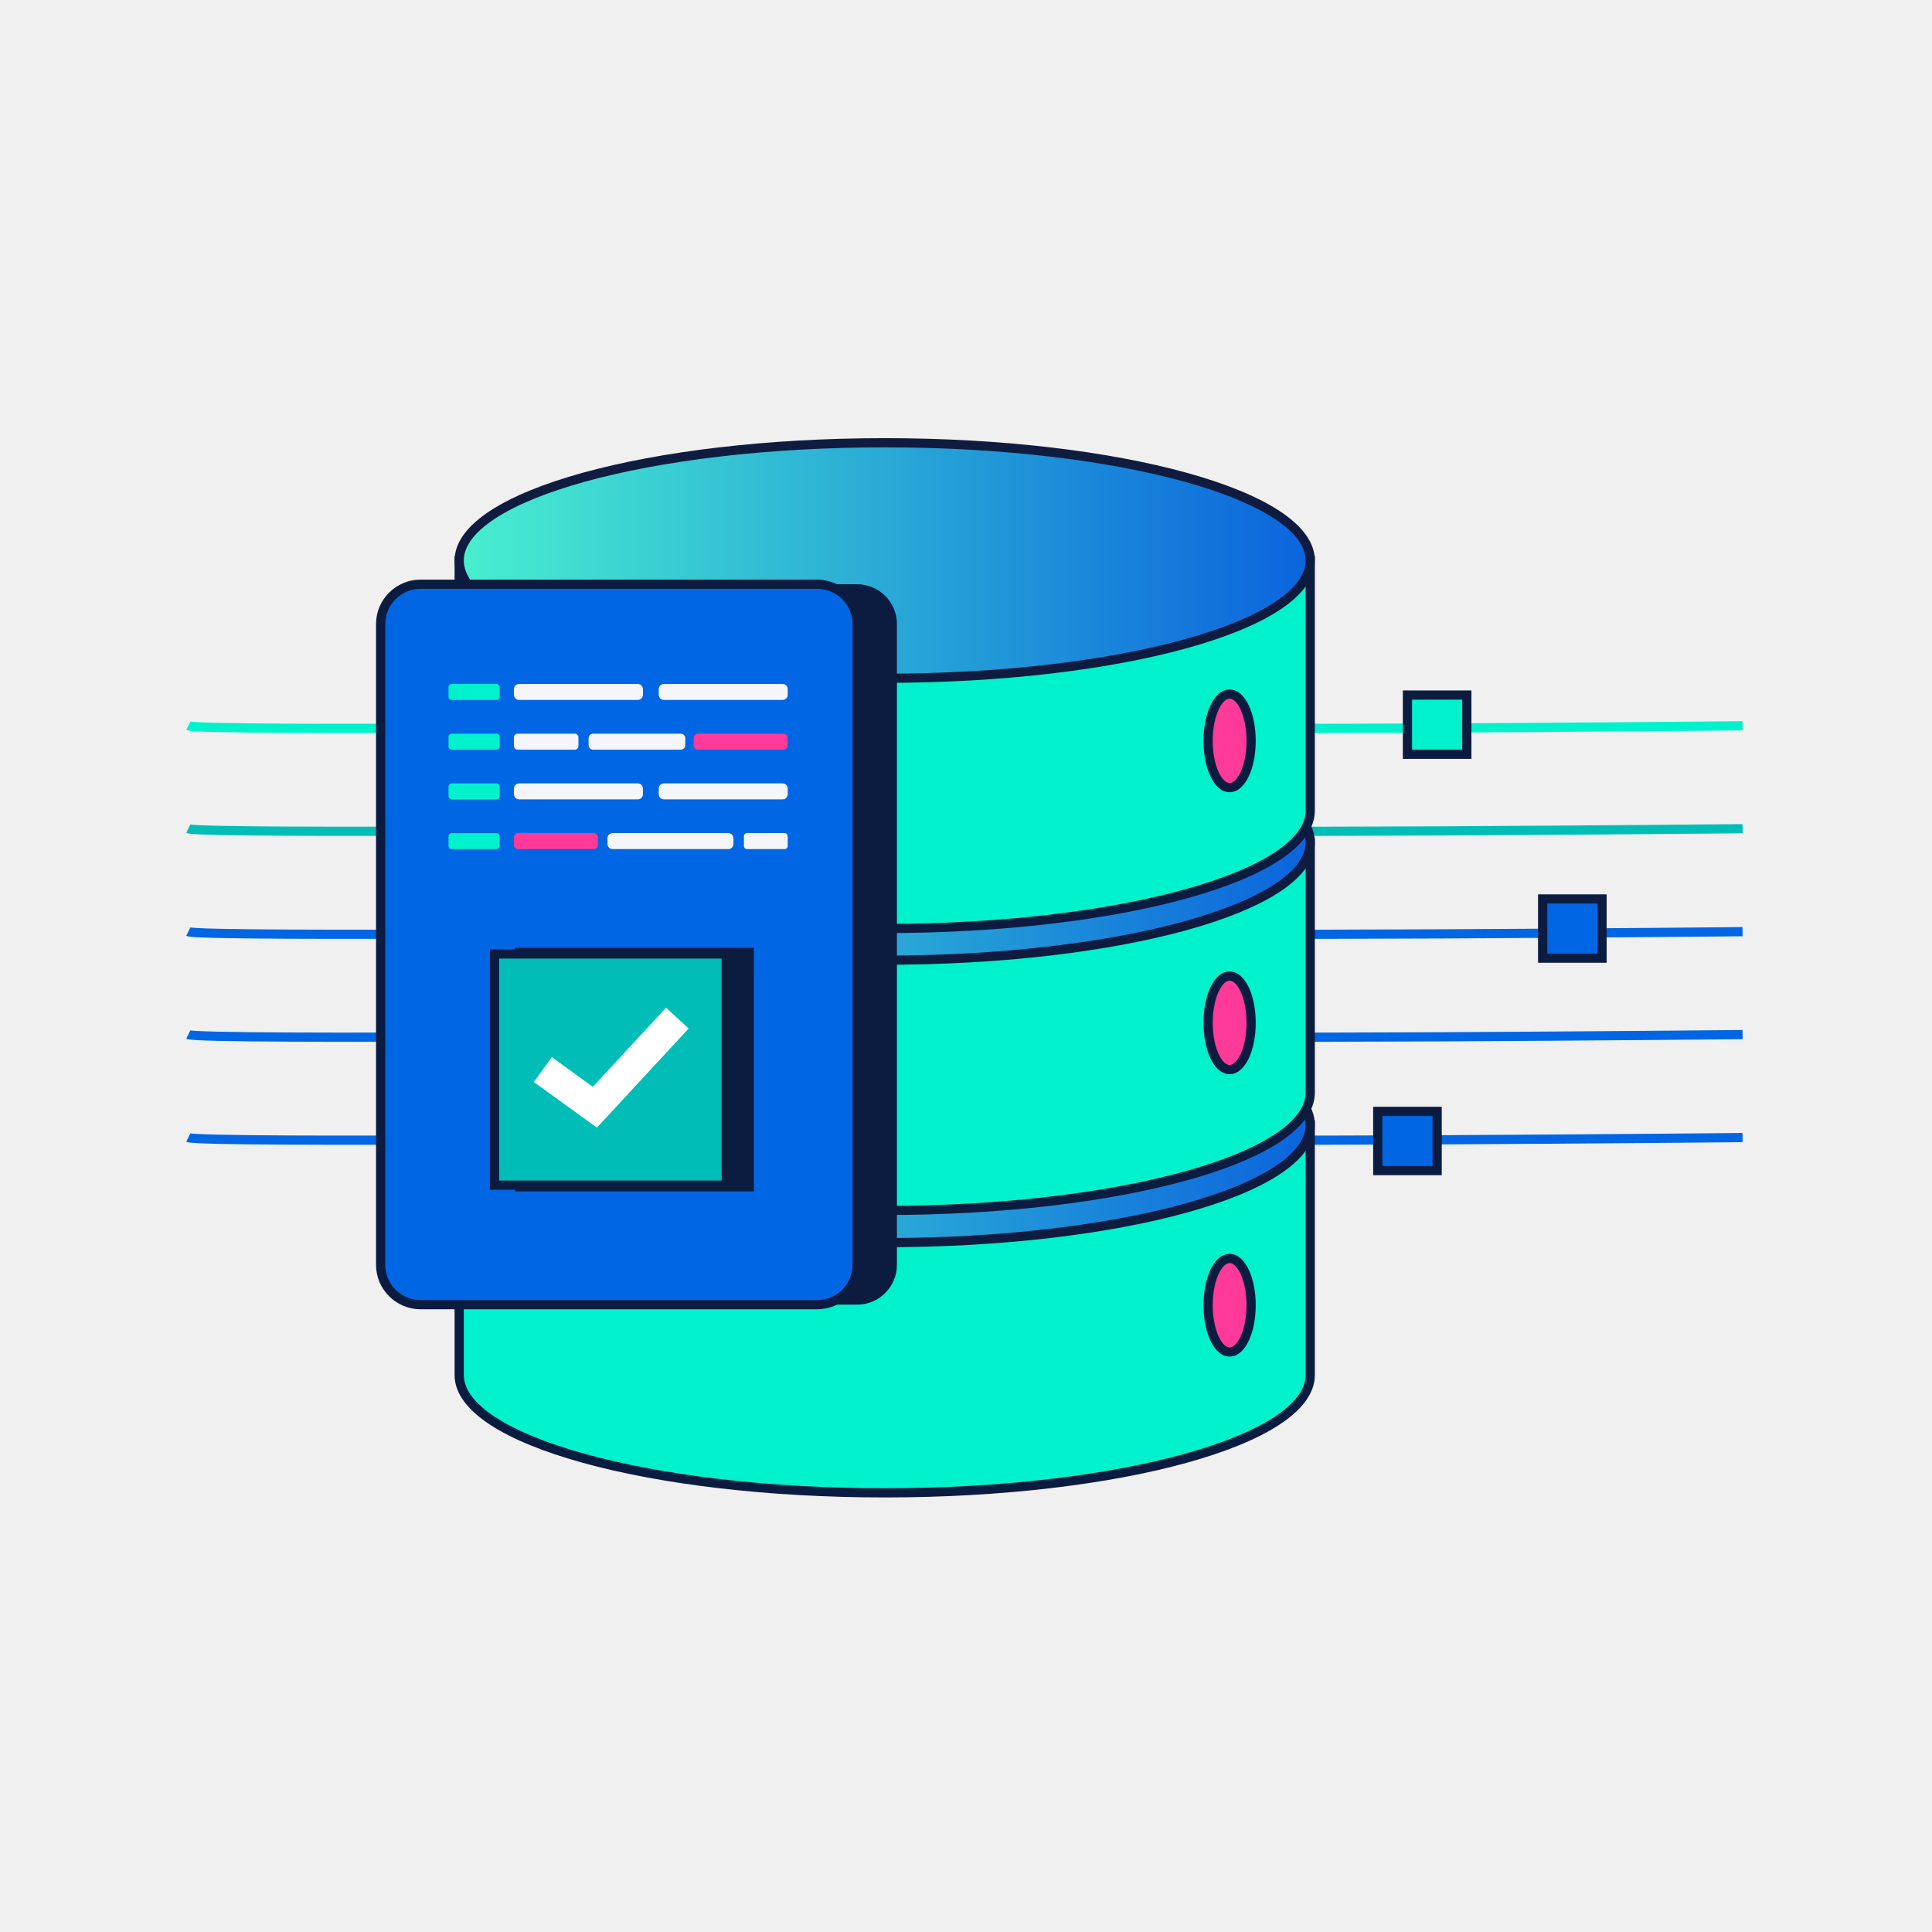
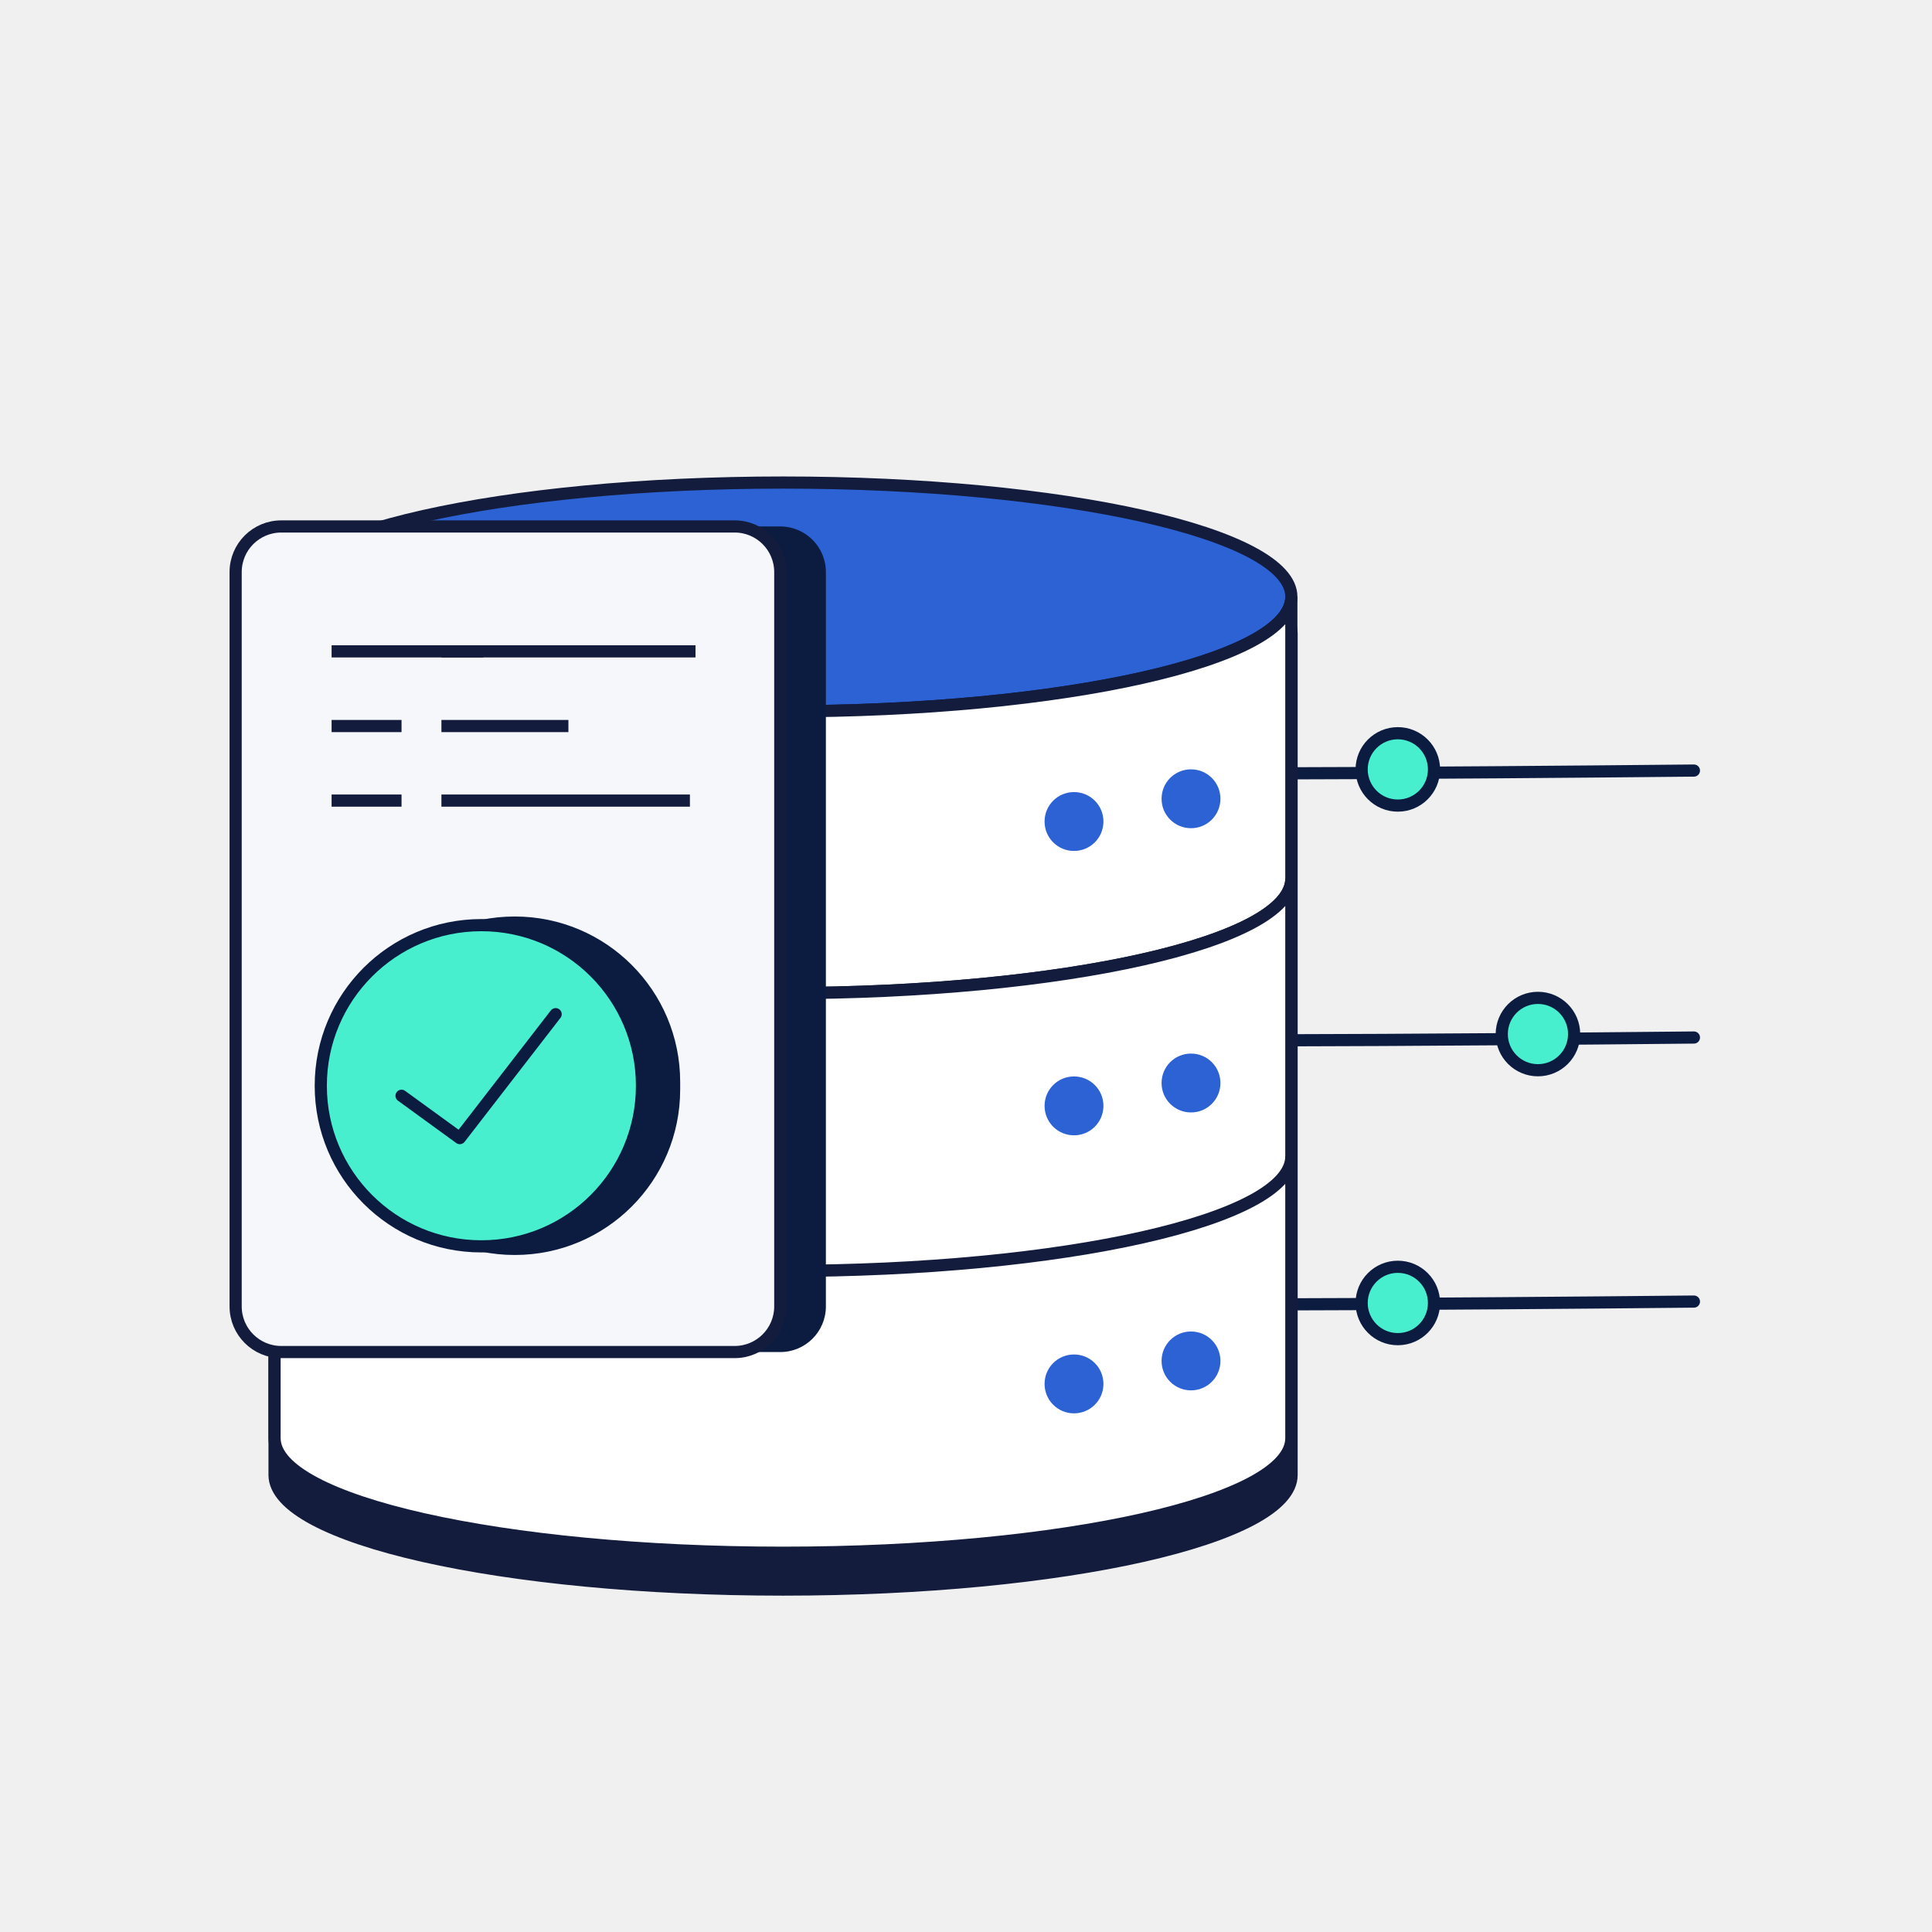
<svg xmlns="http://www.w3.org/2000/svg" width="345" height="345" viewBox="0 0 345 345" fill="none">
-   <path d="M142.719 128.78C142.72 128.78 142.721 128.78 142.729 129.601C142.737 130.38 142.737 130.42 142.736 130.422H142.717C142.704 130.422 142.685 130.423 142.659 130.423C142.608 130.424 142.531 130.424 142.43 130.425C142.227 130.427 141.927 130.43 141.535 130.434C140.751 130.441 139.601 130.451 138.137 130.465C135.208 130.491 131.02 130.528 125.99 130.57C115.929 130.652 102.491 130.751 88.986 130.816C75.481 130.882 61.907 130.915 51.574 130.866C46.407 130.841 42.047 130.795 38.909 130.723C37.341 130.687 36.071 130.645 35.156 130.594C34.7 130.569 34.322 130.541 34.035 130.51C33.893 130.494 33.762 130.477 33.65 130.456C33.564 130.44 33.405 130.409 33.26 130.339L33.985 128.863C33.907 128.826 33.867 128.826 33.948 128.841C34.004 128.851 34.091 128.864 34.214 128.877C34.458 128.904 34.803 128.93 35.248 128.954C36.136 129.004 37.385 129.046 38.947 129.082C42.069 129.153 46.419 129.199 51.582 129.224C61.907 129.273 75.475 129.24 88.978 129.175C102.481 129.109 115.917 129.01 125.977 128.928C131.007 128.887 135.193 128.85 138.122 128.823C139.585 128.809 140.735 128.799 141.519 128.792C141.911 128.788 142.211 128.785 142.414 128.783C142.515 128.782 142.592 128.782 142.643 128.781C142.669 128.781 142.688 128.78 142.701 128.78H142.719Z" fill="#00F2CD" />
-   <path d="M142.719 147.159C142.72 147.159 142.721 147.159 142.729 147.98C142.737 148.758 142.737 148.798 142.736 148.801H142.717C142.704 148.801 142.685 148.801 142.659 148.802C142.608 148.802 142.531 148.803 142.43 148.804C142.227 148.806 141.927 148.809 141.535 148.812C140.751 148.82 139.601 148.83 138.137 148.843C135.208 148.87 131.02 148.907 125.99 148.948C115.929 149.03 102.491 149.129 88.986 149.195C75.481 149.261 61.907 149.293 51.574 149.244C46.407 149.22 42.047 149.174 38.909 149.102C37.341 149.066 36.071 149.023 35.156 148.973C34.7 148.947 34.322 148.919 34.035 148.888C33.893 148.873 33.762 148.855 33.65 148.835C33.564 148.819 33.405 148.788 33.26 148.717L33.985 147.242C33.907 147.204 33.867 147.205 33.948 147.22C34.004 147.23 34.091 147.243 34.214 147.256C34.458 147.282 34.803 147.308 35.248 147.333C36.136 147.382 37.385 147.424 38.947 147.46C42.069 147.532 46.419 147.578 51.582 147.602C61.907 147.651 75.475 147.619 88.978 147.553C102.481 147.487 115.917 147.388 125.977 147.306C131.007 147.265 135.193 147.228 138.122 147.201C139.585 147.188 140.735 147.178 141.519 147.17C141.911 147.167 142.211 147.164 142.414 147.162C142.515 147.161 142.592 147.16 142.643 147.16C142.669 147.159 142.688 147.159 142.701 147.159H142.719Z" fill="#00BEB7" />
-   <path d="M142.719 165.548C142.72 165.548 142.721 165.548 142.729 166.369C142.737 167.148 142.737 167.188 142.736 167.19H142.717C142.704 167.19 142.685 167.191 142.659 167.191C142.608 167.191 142.531 167.192 142.43 167.193C142.227 167.195 141.927 167.198 141.535 167.202C140.751 167.209 139.601 167.219 138.137 167.233C135.208 167.259 131.02 167.296 125.99 167.337C115.929 167.42 102.491 167.519 88.986 167.584C75.481 167.65 61.907 167.683 51.574 167.634C46.407 167.609 42.047 167.563 38.909 167.491C37.341 167.455 36.071 167.413 35.156 167.362C34.7 167.337 34.322 167.309 34.035 167.278C33.893 167.262 33.762 167.245 33.65 167.224C33.564 167.208 33.405 167.177 33.26 167.107L33.985 165.631C33.907 165.594 33.867 165.594 33.948 165.609C34.004 165.619 34.091 165.632 34.214 165.645C34.458 165.672 34.803 165.698 35.248 165.722C36.136 165.772 37.385 165.814 38.947 165.849C42.069 165.921 46.419 165.967 51.582 165.992C61.907 166.041 75.475 166.008 88.978 165.942C102.481 165.877 115.917 165.778 125.977 165.696C131.007 165.654 135.193 165.617 138.122 165.591C139.585 165.577 140.735 165.567 141.519 165.56C141.911 165.556 142.211 165.553 142.414 165.551C142.515 165.55 142.592 165.55 142.643 165.549C142.669 165.549 142.688 165.548 142.701 165.548H142.719Z" fill="#0066E4" />
-   <path d="M142.719 183.927C142.72 183.927 142.721 183.927 142.729 184.748C142.737 185.526 142.737 185.567 142.736 185.569H142.717C142.704 185.569 142.685 185.569 142.659 185.57C142.608 185.57 142.531 185.571 142.43 185.572C142.227 185.574 141.927 185.577 141.535 185.58C140.751 185.588 139.601 185.598 138.137 185.611C135.208 185.638 131.02 185.675 125.99 185.716C115.929 185.798 102.491 185.897 88.986 185.963C75.481 186.029 61.907 186.062 51.574 186.012C46.407 185.988 42.047 185.942 38.909 185.87C37.341 185.834 36.071 185.792 35.156 185.741C34.7 185.715 34.322 185.687 34.035 185.656C33.893 185.641 33.762 185.623 33.65 185.603C33.564 185.587 33.405 185.556 33.26 185.485L33.985 184.01C33.907 183.972 33.867 183.973 33.948 183.988C34.004 183.998 34.091 184.011 34.214 184.024C34.458 184.051 34.803 184.076 35.248 184.101C36.136 184.15 37.385 184.192 38.947 184.228C42.069 184.3 46.419 184.346 51.582 184.37C61.907 184.42 75.475 184.387 88.978 184.321C102.481 184.255 115.917 184.156 125.977 184.074C131.007 184.033 135.193 183.996 138.122 183.969C139.585 183.956 140.735 183.946 141.519 183.938C141.911 183.935 142.211 183.932 142.414 183.93C142.515 183.929 142.592 183.928 142.643 183.928C142.669 183.928 142.688 183.927 142.701 183.927H142.719Z" fill="#0066E4" />
-   <path d="M142.719 202.316C142.72 202.316 142.721 202.316 142.729 203.137C142.737 203.916 142.737 203.956 142.736 203.958H142.717C142.704 203.958 142.685 203.959 142.659 203.959C142.608 203.96 142.531 203.96 142.43 203.961C142.227 203.963 141.927 203.966 141.535 203.97C140.751 203.977 139.601 203.987 138.137 204.001C135.208 204.027 131.02 204.064 125.99 204.106C115.929 204.188 102.491 204.287 88.986 204.352C75.481 204.418 61.907 204.451 51.574 204.402C46.407 204.377 42.047 204.331 38.909 204.259C37.341 204.223 36.071 204.181 35.156 204.13C34.7 204.105 34.322 204.077 34.035 204.046C33.893 204.03 33.762 204.013 33.65 203.992C33.564 203.976 33.405 203.945 33.26 203.875L33.985 202.399C33.907 202.362 33.867 202.362 33.948 202.377C34.004 202.387 34.091 202.4 34.214 202.413C34.458 202.44 34.803 202.466 35.248 202.49C36.136 202.54 37.385 202.582 38.947 202.618C42.069 202.689 46.419 202.735 51.582 202.76C61.907 202.809 75.475 202.776 88.978 202.711C102.481 202.645 115.917 202.546 125.977 202.464C131.007 202.423 135.193 202.386 138.122 202.359C139.585 202.346 140.735 202.335 141.519 202.328C141.911 202.324 142.211 202.321 142.414 202.319C142.515 202.318 142.592 202.318 142.643 202.317C142.669 202.317 142.688 202.316 142.701 202.316H142.719Z" fill="#0066E4" />
-   <path d="M311.164 128.78C311.165 128.78 311.165 128.78 311.173 129.601C311.182 130.422 311.181 130.422 311.18 130.422H311.162C311.149 130.422 311.129 130.423 311.104 130.423C311.052 130.424 310.976 130.424 310.874 130.425C310.672 130.427 310.371 130.43 309.98 130.434C309.196 130.441 308.046 130.451 306.581 130.465C303.652 130.491 299.465 130.528 294.434 130.57C284.373 130.652 270.935 130.751 257.43 130.816C243.926 130.882 230.352 130.915 220.018 130.866C214.852 130.841 210.492 130.795 207.354 130.723C205.786 130.687 204.516 130.645 203.601 130.594C203.145 130.569 202.766 130.541 202.48 130.51C202.337 130.494 202.207 130.477 202.095 130.456C202.008 130.44 201.849 130.409 201.705 130.339L202.429 128.863C202.352 128.826 202.311 128.826 202.393 128.841C202.449 128.851 202.536 128.864 202.659 128.877C202.903 128.904 203.248 128.93 203.693 128.954C204.581 129.004 205.829 129.046 207.391 129.082C210.514 129.153 214.863 129.199 220.027 129.224C230.352 129.273 243.92 129.24 257.423 129.175C270.926 129.109 284.361 129.01 294.422 128.928C299.452 128.887 303.638 128.85 306.566 128.823C308.03 128.809 309.18 128.799 309.964 128.792C310.355 128.788 310.656 128.785 310.858 128.783C310.959 128.782 311.036 128.782 311.088 128.781C311.113 128.781 311.133 128.78 311.146 128.78H311.164Z" fill="#00F2CD" />
-   <path d="M311.164 147.159C311.165 147.159 311.166 147.159 311.174 147.98C311.182 148.801 311.181 148.801 311.18 148.801H311.162C311.149 148.801 311.129 148.801 311.104 148.802C311.053 148.802 310.976 148.803 310.875 148.804C310.672 148.806 310.372 148.809 309.98 148.812C309.196 148.82 308.046 148.83 306.581 148.843C303.652 148.87 299.465 148.907 294.435 148.948C284.373 149.03 270.936 149.129 257.431 149.195C243.926 149.261 230.352 149.293 220.018 149.244C214.852 149.22 210.492 149.174 207.354 149.102C205.786 149.066 204.516 149.023 203.601 148.973C203.145 148.947 202.766 148.919 202.48 148.888C202.337 148.873 202.207 148.855 202.095 148.835C202.008 148.819 201.85 148.788 201.705 148.717L202.429 147.242C202.352 147.204 202.312 147.205 202.393 147.22C202.449 147.23 202.536 147.243 202.659 147.256C202.903 147.282 203.248 147.308 203.693 147.333C204.581 147.382 205.829 147.424 207.391 147.46C210.514 147.532 214.863 147.578 220.027 147.602C230.352 147.651 243.92 147.619 257.423 147.553C270.926 147.487 284.362 147.388 294.422 147.306C299.452 147.265 303.638 147.228 306.566 147.201C308.03 147.188 309.18 147.178 309.964 147.17C310.355 147.167 310.656 147.164 310.859 147.162C310.96 147.161 311.037 147.16 311.088 147.16C311.113 147.159 311.133 147.159 311.146 147.159H311.164Z" fill="#00BEB7" />
-   <path d="M311.164 165.548C311.165 165.548 311.166 165.548 311.174 166.369C311.182 167.19 311.181 167.19 311.18 167.19H311.162C311.149 167.19 311.129 167.191 311.104 167.191C311.053 167.191 310.976 167.192 310.875 167.193C310.672 167.195 310.372 167.198 309.98 167.202C309.196 167.209 308.046 167.219 306.581 167.233C303.652 167.259 299.465 167.296 294.435 167.337C284.373 167.42 270.936 167.519 257.431 167.584C243.926 167.65 230.352 167.683 220.018 167.634C214.852 167.609 210.492 167.563 207.354 167.491C205.786 167.455 204.516 167.413 203.601 167.362C203.145 167.337 202.766 167.309 202.48 167.278C202.337 167.262 202.207 167.245 202.095 167.224C202.008 167.208 201.85 167.177 201.705 167.107L202.429 165.631C202.352 165.594 202.312 165.594 202.393 165.609C202.449 165.619 202.536 165.632 202.659 165.645C202.903 165.672 203.248 165.698 203.693 165.722C204.581 165.772 205.829 165.814 207.391 165.849C210.514 165.921 214.863 165.967 220.027 165.992C230.352 166.041 243.92 166.008 257.423 165.942C270.926 165.877 284.362 165.778 294.422 165.696C299.452 165.654 303.638 165.617 306.566 165.591C308.03 165.577 309.18 165.567 309.964 165.56C310.355 165.556 310.656 165.553 310.859 165.551C310.96 165.55 311.037 165.55 311.088 165.549C311.113 165.549 311.133 165.548 311.146 165.548H311.164Z" fill="#0066E4" />
-   <path d="M311.164 183.927C311.165 183.927 311.166 183.927 311.174 184.748C311.182 185.569 311.181 185.569 311.18 185.569H311.162C311.149 185.569 311.129 185.569 311.104 185.57C311.053 185.57 310.976 185.571 310.875 185.572C310.672 185.574 310.372 185.577 309.98 185.58C309.196 185.588 308.046 185.598 306.581 185.611C303.652 185.638 299.465 185.675 294.435 185.716C284.373 185.798 270.936 185.897 257.431 185.963C243.926 186.029 230.352 186.062 220.018 186.012C214.852 185.988 210.492 185.942 207.354 185.87C205.786 185.834 204.516 185.792 203.601 185.741C203.145 185.715 202.766 185.687 202.48 185.656C202.337 185.641 202.207 185.623 202.095 185.603C202.008 185.587 201.85 185.556 201.705 185.485L202.429 184.01C202.352 183.972 202.312 183.973 202.393 183.988C202.449 183.998 202.536 184.011 202.659 184.024C202.903 184.051 203.248 184.076 203.693 184.101C204.581 184.15 205.829 184.192 207.391 184.228C210.514 184.3 214.863 184.346 220.027 184.37C230.352 184.42 243.92 184.387 257.423 184.321C270.926 184.255 284.362 184.156 294.422 184.074C299.452 184.033 303.638 183.996 306.566 183.969C308.03 183.956 309.18 183.946 309.964 183.938C310.355 183.935 310.656 183.932 310.859 183.93C310.96 183.929 311.037 183.928 311.088 183.928C311.113 183.928 311.133 183.927 311.146 183.927H311.164Z" fill="#0066E4" />
-   <path d="M311.164 202.316C311.165 202.316 311.166 202.316 311.174 203.137C311.182 203.958 311.181 203.958 311.18 203.958H311.162C311.149 203.958 311.129 203.959 311.104 203.959C311.053 203.96 310.976 203.96 310.875 203.961C310.672 203.963 310.372 203.966 309.98 203.97C309.196 203.977 308.046 203.987 306.581 204.001C303.652 204.027 299.465 204.064 294.435 204.106C284.373 204.188 270.936 204.287 257.431 204.352C243.926 204.418 230.352 204.451 220.018 204.402C214.852 204.377 210.492 204.331 207.354 204.259C205.786 204.223 204.516 204.181 203.601 204.13C203.145 204.105 202.766 204.077 202.48 204.046C202.337 204.03 202.207 204.013 202.095 203.992C202.008 203.976 201.85 203.945 201.705 203.875L202.429 202.399C202.352 202.362 202.312 202.362 202.393 202.377C202.449 202.387 202.536 202.4 202.659 202.413C202.903 202.44 203.248 202.466 203.693 202.49C204.581 202.54 205.829 202.582 207.391 202.618C210.514 202.689 214.863 202.735 220.027 202.76C230.352 202.809 243.92 202.776 257.423 202.711C270.926 202.645 284.362 202.546 294.422 202.464C299.452 202.423 303.638 202.386 306.566 202.359C308.03 202.346 309.18 202.335 309.964 202.328C310.355 202.324 310.656 202.321 310.859 202.319C310.96 202.318 311.037 202.318 311.088 202.317C311.113 202.317 311.133 202.316 311.146 202.316H311.164Z" fill="#0066E4" />
-   <path d="M233.97 200.86V245.542C233.97 257.156 199.95 266.581 157.984 266.581C116.019 266.581 81.998 257.156 81.998 245.542V200.86H233.97Z" fill="#00F2CD" />
-   <path d="M233.148 201.681H82.821V245.543C82.821 248.018 84.643 250.57 88.421 253.043C92.165 255.493 97.638 257.733 104.474 259.626C118.135 263.409 137.054 265.76 157.984 265.76C178.914 265.76 197.833 263.409 211.494 259.626C218.33 257.733 223.803 255.493 227.547 253.043C231.325 250.57 233.148 248.018 233.148 245.543V201.681ZM234.794 245.543C234.794 248.874 232.362 251.856 228.45 254.416C224.505 256.999 218.849 259.294 211.934 261.208C198.093 265.041 179.02 267.402 157.984 267.402C136.949 267.402 117.874 265.041 104.033 261.208C97.119 259.294 91.463 256.999 87.517 254.416C83.605 251.856 81.175 248.874 81.175 245.543V200.039H234.794V245.543Z" fill="#0C1C41" />
-   <path d="M157.984 221.899C199.95 221.899 233.97 212.484 233.97 200.871C233.97 189.258 199.95 179.844 157.984 179.844C116.018 179.844 81.998 189.258 81.998 200.871C81.998 212.484 116.018 221.899 157.984 221.899Z" fill="url(#paint0_linear_919_16612)" />
-   <path d="M233.147 200.871C233.147 198.396 231.325 195.844 227.547 193.372C223.803 190.923 218.33 188.686 211.495 186.794C197.834 183.014 178.915 180.665 157.984 180.665C137.054 180.665 118.134 183.014 104.474 186.794C97.638 188.686 92.165 190.923 88.421 193.372C84.643 195.844 82.821 198.396 82.821 200.871C82.821 203.346 84.643 205.898 88.421 208.37C92.165 210.82 97.638 213.058 104.474 214.949C118.134 218.73 137.054 221.078 157.984 221.078C178.915 221.078 197.834 218.73 211.495 214.949C218.33 213.058 223.802 210.82 227.547 208.37C231.325 205.898 233.147 203.346 233.147 200.871ZM234.794 200.871C234.794 204.203 232.362 207.183 228.45 209.743C224.504 212.324 218.849 214.618 211.934 216.531C198.093 220.362 179.019 222.72 157.984 222.72C136.949 222.72 117.874 220.362 104.033 216.531C97.119 214.618 91.464 212.324 87.518 209.743C83.606 207.183 81.175 204.203 81.175 200.871C81.175 197.54 83.606 194.559 87.518 192C91.464 189.418 97.119 187.124 104.033 185.211C117.874 181.381 136.949 179.023 157.984 179.023C179.019 179.023 198.093 181.381 211.934 185.211C218.849 187.124 224.504 189.418 228.45 192C232.362 194.559 234.794 197.54 234.794 200.871Z" fill="#101C3F" />
-   <path d="M219.572 241.427C221.694 241.427 223.413 237.687 223.413 233.075C223.413 228.462 221.694 224.723 219.572 224.723C217.451 224.723 215.731 228.462 215.731 233.075C215.731 237.687 217.451 241.427 219.572 241.427Z" fill="#FF3A99" />
-   <path d="M222.59 233.075C222.59 230.859 222.175 228.893 221.54 227.512C220.871 226.059 220.115 225.544 219.572 225.544C219.028 225.544 218.272 226.059 217.604 227.512C216.969 228.893 216.554 230.859 216.554 233.075C216.554 235.29 216.969 237.257 217.604 238.639C218.272 240.091 219.029 240.605 219.572 240.605C220.115 240.605 220.871 240.091 221.54 238.639C222.175 237.257 222.59 235.29 222.59 233.075ZM224.236 233.075C224.236 235.471 223.791 237.681 223.036 239.323C222.314 240.893 221.15 242.247 219.572 242.247C217.994 242.247 216.83 240.893 216.108 239.323C215.353 237.681 214.908 235.471 214.908 233.075C214.908 230.678 215.353 228.468 216.108 226.827C216.83 225.257 217.994 223.902 219.572 223.902C221.15 223.902 222.314 225.257 223.036 226.827C223.791 228.468 224.236 230.678 224.236 233.075Z" fill="#0C1C41" />
-   <path d="M233.97 150.432V195.114C233.97 206.727 199.95 216.152 157.984 216.152C116.019 216.152 81.998 206.727 81.998 195.114V150.432H233.97Z" fill="#00F2CD" />
-   <path d="M233.148 151.253H82.821V195.114C82.821 197.589 84.643 200.141 88.421 202.614C92.165 205.065 97.638 207.305 104.474 209.198C118.135 212.981 137.054 215.331 157.984 215.331C178.914 215.331 197.833 212.98 211.494 209.198C218.33 207.305 223.803 205.065 227.547 202.614C231.325 200.141 233.148 197.589 233.148 195.114V151.253ZM234.794 195.114C234.794 198.445 232.362 201.426 228.45 203.986C224.505 206.569 218.849 208.865 211.934 210.78C198.093 214.612 179.02 216.973 157.984 216.973C136.949 216.973 117.874 214.612 104.033 210.78C97.119 208.865 91.463 206.569 87.517 203.986C83.606 201.426 81.175 198.445 81.175 195.114V149.611H234.794V195.114Z" fill="#0C1C41" />
-   <path d="M157.984 171.459C199.95 171.459 233.97 162.045 233.97 150.432C233.97 138.818 199.95 129.404 157.984 129.404C116.018 129.404 81.998 138.818 81.998 150.432C81.998 162.045 116.018 171.459 157.984 171.459Z" fill="url(#paint1_linear_919_16612)" />
-   <path d="M233.147 150.431C233.147 147.956 231.325 145.405 227.547 142.933C223.803 140.483 218.33 138.246 211.495 136.354C197.834 132.574 178.915 130.225 157.984 130.225C137.054 130.225 118.134 132.574 104.474 136.354C97.638 138.246 92.165 140.483 88.421 142.933C84.643 145.405 82.821 147.956 82.821 150.431C82.821 152.907 84.643 155.458 88.421 157.93C92.165 160.38 97.638 162.618 104.474 164.51C118.134 168.29 137.054 170.638 157.984 170.638C178.915 170.638 197.834 168.29 211.495 164.51C218.33 162.618 223.802 160.38 227.547 157.93C231.325 155.458 233.147 152.907 233.147 150.431ZM234.794 150.431C234.794 153.763 232.362 156.743 228.45 159.303C224.504 161.884 218.849 164.178 211.934 166.092C198.093 169.922 179.019 172.28 157.984 172.28C136.949 172.28 117.874 169.922 104.033 166.092C97.119 164.178 91.464 161.884 87.518 159.303C83.606 156.743 81.175 153.763 81.175 150.431C81.175 147.1 83.606 144.12 87.518 141.56C91.464 138.979 97.119 136.685 104.033 134.771C117.874 130.941 136.949 128.583 157.984 128.583C179.019 128.583 198.093 130.941 211.934 134.771C218.849 136.685 224.504 138.979 228.45 141.56C232.362 144.12 234.794 147.1 234.794 150.431Z" fill="#101C3F" />
-   <path d="M219.572 190.998C221.694 190.998 223.413 187.259 223.413 182.646C223.413 178.033 221.694 174.294 219.572 174.294C217.451 174.294 215.731 178.033 215.731 182.646C215.731 187.259 217.451 190.998 219.572 190.998Z" fill="#FF3A99" />
-   <path d="M222.59 182.646C222.59 180.43 222.175 178.465 221.54 177.083C220.871 175.63 220.115 175.115 219.572 175.115C219.028 175.115 218.272 175.63 217.604 177.083C216.969 178.465 216.554 180.43 216.554 182.646C216.554 184.862 216.969 186.828 217.604 188.21C218.272 189.663 219.029 190.177 219.572 190.177C220.115 190.177 220.871 189.663 221.54 188.21C222.175 186.828 222.59 184.862 222.59 182.646ZM224.236 182.646C224.236 185.043 223.791 187.253 223.036 188.894C222.314 190.464 221.15 191.819 219.572 191.819C217.994 191.819 216.83 190.464 216.108 188.894C215.353 187.253 214.908 185.043 214.908 182.646C214.908 180.249 215.353 178.039 216.108 176.398C216.83 174.828 217.994 173.473 219.572 173.473C221.15 173.473 222.314 174.828 223.036 176.398C223.791 178.039 224.236 180.249 224.236 182.646Z" fill="#0C1C41" />
-   <path d="M233.97 100.079V144.761C233.97 156.375 199.95 165.8 157.984 165.8C116.019 165.8 81.998 156.375 81.998 144.761V100.079H233.97Z" fill="#00F2CD" />
-   <path d="M233.148 100.9H82.821V144.762C82.821 147.237 84.643 149.789 88.421 152.262C92.165 154.712 97.638 156.952 104.474 158.845C118.135 162.628 137.054 164.979 157.984 164.979C178.914 164.979 197.833 162.628 211.494 158.845C218.33 156.952 223.803 154.712 227.547 152.262C231.325 149.789 233.148 147.237 233.148 144.762V100.9ZM234.794 144.762C234.794 148.093 232.362 151.074 228.45 153.634C224.505 156.217 218.849 158.513 211.934 160.427C198.093 164.26 179.02 166.621 157.984 166.621C136.949 166.621 117.874 164.26 104.033 160.427C97.119 158.513 91.463 156.217 87.517 153.634C83.606 151.074 81.175 148.093 81.175 144.762V99.258H234.794V144.762Z" fill="#0C1C41" />
-   <path d="M157.984 121.118C199.95 121.118 233.97 111.704 233.97 100.09C233.97 88.477 199.95 79.063 157.984 79.063C116.018 79.063 81.998 88.477 81.998 100.09C81.998 111.704 116.018 121.118 157.984 121.118Z" fill="url(#paint2_linear_919_16612)" />
-   <path d="M233.147 100.09C233.147 97.615 231.325 95.063 227.547 92.592C223.803 90.142 218.33 87.905 211.495 86.013C197.834 82.233 178.915 79.884 157.984 79.884C137.054 79.884 118.134 82.233 104.474 86.013C97.638 87.905 92.165 90.142 88.421 92.592C84.643 95.063 82.821 97.615 82.821 100.09C82.821 102.566 84.643 105.117 88.421 107.589C92.165 110.039 97.638 112.277 104.474 114.168C118.134 117.949 137.054 120.297 157.984 120.297C178.915 120.297 197.834 117.949 211.495 114.168C218.33 112.277 223.802 110.039 227.547 107.589C231.325 105.117 233.147 102.566 233.147 100.09ZM234.794 100.09C234.794 103.422 232.362 106.402 228.45 108.962C224.504 111.543 218.849 113.837 211.934 115.751C198.093 119.581 179.019 121.939 157.984 121.939C136.949 121.939 117.874 119.581 104.033 115.751C97.119 113.837 91.464 111.543 87.518 108.962C83.606 106.402 81.175 103.422 81.175 100.09C81.175 96.759 83.606 93.779 87.518 91.219C91.464 88.638 97.119 86.344 104.033 84.43C117.874 80.6 136.949 78.242 157.984 78.242C179.019 78.242 198.093 80.6 211.934 84.43C218.849 86.344 224.504 88.637 228.45 91.219C232.362 93.779 234.794 96.759 234.794 100.09Z" fill="#101C3F" />
-   <path d="M219.572 140.646C221.694 140.646 223.413 136.906 223.413 132.294C223.413 127.681 221.694 123.942 219.572 123.942C217.451 123.942 215.731 127.681 215.731 132.294C215.731 136.906 217.451 140.646 219.572 140.646Z" fill="#FF3A99" />
-   <path d="M222.59 132.294C222.59 130.078 222.175 128.112 221.54 126.731C220.871 125.278 220.115 124.763 219.572 124.763C219.028 124.763 218.272 125.278 217.604 126.731C216.969 128.112 216.554 130.078 216.554 132.294C216.554 134.51 216.969 136.476 217.604 137.858C218.272 139.31 219.029 139.825 219.572 139.825C220.115 139.825 220.871 139.31 221.54 137.858C222.175 136.476 222.59 134.51 222.59 132.294ZM224.236 132.294C224.236 134.691 223.791 136.901 223.036 138.542C222.314 140.112 221.15 141.467 219.572 141.467C217.994 141.467 216.83 140.112 216.108 138.542C215.353 136.901 214.908 134.691 214.908 132.294C214.908 129.897 215.353 127.687 216.108 126.046C216.83 124.476 217.994 123.121 219.572 123.121C221.15 123.121 222.314 124.476 223.036 126.046C223.791 127.687 224.236 129.897 224.236 132.294Z" fill="#0C1C41" />
-   <path d="M153.034 104.326H82.217C78.277 104.326 75.084 107.512 75.084 111.441V225.861C75.084 229.791 78.277 232.976 82.217 232.976H153.034C156.974 232.976 160.167 229.791 160.167 225.861V111.441C160.167 107.512 156.974 104.326 153.034 104.326Z" fill="#0C1C41" />
-   <path d="M145.923 104.326H75.106C71.166 104.326 67.973 107.512 67.973 111.441V225.861C67.973 229.791 71.166 232.976 75.106 232.976H145.923C149.863 232.976 153.056 229.791 153.056 225.861V111.441C153.056 107.512 149.863 104.326 145.923 104.326Z" fill="#0066E4" />
-   <path d="M152.233 111.441C152.233 107.965 149.408 105.148 145.923 105.147H75.106C71.621 105.147 68.795 107.965 68.795 111.441V225.862C68.796 229.338 71.621 232.156 75.106 232.156H145.923C149.408 232.155 152.233 229.337 152.233 225.862V111.441ZM153.88 225.862C153.879 230.244 150.317 233.797 145.923 233.798H75.106C70.712 233.798 67.15 230.244 67.149 225.862V111.441C67.149 107.059 70.712 103.505 75.106 103.505H145.923C150.317 103.506 153.88 107.059 153.88 111.441V225.862Z" fill="#0C1C41" />
-   <path d="M88.637 122.136H80.67C80.349 122.136 80.088 122.396 80.088 122.716V124.413C80.088 124.733 80.349 124.993 80.67 124.993H88.637C88.958 124.993 89.219 124.733 89.219 124.413V122.716C89.219 122.396 88.958 122.136 88.637 122.136Z" fill="#00F2CD" />
-   <path d="M113.889 122.136H92.697C92.188 122.136 91.776 122.547 91.776 123.055V124.073C91.776 124.581 92.188 124.993 92.697 124.993H113.889C114.398 124.993 114.811 124.581 114.811 124.073V123.055C114.811 122.547 114.398 122.136 113.889 122.136Z" fill="#F4F6F9" />
-   <path d="M139.745 122.136H118.553C118.044 122.136 117.631 122.547 117.631 123.055V124.073C117.631 124.581 118.044 124.993 118.553 124.993H139.745C140.254 124.993 140.666 124.581 140.666 124.073V123.055C140.666 122.547 140.254 122.136 139.745 122.136Z" fill="#F4F6F9" />
-   <path d="M88.637 131.013H80.67C80.349 131.013 80.088 131.273 80.088 131.593V133.29C80.088 133.61 80.349 133.87 80.67 133.87H88.637C88.958 133.87 89.219 133.61 89.219 133.29V131.593C89.219 131.273 88.958 131.013 88.637 131.013Z" fill="#00F2CD" />
-   <path d="M102.64 131.013H92.423C92.066 131.013 91.776 131.302 91.776 131.659V133.224C91.776 133.581 92.066 133.87 92.423 133.87H102.64C102.998 133.87 103.288 133.581 103.288 133.224V131.659C103.288 131.302 102.998 131.013 102.64 131.013Z" fill="#F4F6F9" />
-   <path d="M121.571 131.013H105.911C105.468 131.013 105.11 131.371 105.11 131.812V133.071C105.11 133.512 105.468 133.87 105.911 133.87H121.571C122.014 133.87 122.372 133.512 122.372 133.071V131.812C122.372 131.371 122.014 131.013 121.571 131.013Z" fill="#F4F6F9" />
-   <path d="M139.865 131.013H124.655C124.218 131.013 123.865 131.366 123.865 131.801V133.082C123.865 133.517 124.218 133.87 124.655 133.87H139.865C140.301 133.87 140.655 133.517 140.655 133.082V131.801C140.655 131.366 140.301 131.013 139.865 131.013Z" fill="#FF3A99" />
-   <path d="M88.637 139.891H80.67C80.349 139.891 80.088 140.15 80.088 140.471V142.167C80.088 142.488 80.349 142.747 80.67 142.747H88.637C88.958 142.747 89.219 142.488 89.219 142.167V140.471C89.219 140.15 88.958 139.891 88.637 139.891Z" fill="#00F2CD" />
-   <path d="M113.889 139.89H92.697C92.188 139.89 91.776 140.302 91.776 140.81V141.828C91.776 142.336 92.188 142.747 92.697 142.747H113.889C114.398 142.747 114.811 142.336 114.811 141.828V140.81C114.811 140.302 114.398 139.89 113.889 139.89Z" fill="#F4F6F9" />
-   <path d="M139.745 139.89H118.553C118.044 139.89 117.631 140.302 117.631 140.81V141.828C117.631 142.336 118.044 142.747 118.553 142.747H139.745C140.254 142.747 140.666 142.336 140.666 141.828V140.81C140.666 140.302 140.254 139.89 139.745 139.89Z" fill="#F4F6F9" />
-   <path d="M88.637 148.768H80.67C80.349 148.768 80.088 149.028 80.088 149.348V151.045C80.088 151.365 80.349 151.625 80.67 151.625H88.637C88.958 151.625 89.219 151.365 89.219 151.045V149.348C89.219 149.028 88.958 148.768 88.637 148.768Z" fill="#00F2CD" />
-   <path d="M106.02 148.768H92.522C92.11 148.768 91.776 149.101 91.776 149.512V150.88C91.776 151.292 92.11 151.625 92.522 151.625H106.02C106.432 151.625 106.766 151.292 106.766 150.88V149.512C106.766 149.101 106.432 148.768 106.02 148.768Z" fill="#FF3A99" />
-   <path d="M140.118 148.768H133.38C133.083 148.768 132.842 149.008 132.842 149.304V151.088C132.842 151.385 133.083 151.625 133.38 151.625H140.118C140.415 151.625 140.656 151.385 140.656 151.088V149.304C140.656 149.008 140.415 148.768 140.118 148.768Z" fill="#F4F6F9" />
-   <path d="M130.065 148.768H109.39C108.887 148.768 108.479 149.175 108.479 149.676V150.716C108.479 151.218 108.887 151.625 109.39 151.625H130.065C130.568 151.625 130.976 151.218 130.976 150.716V149.676C130.976 149.175 130.568 148.768 130.065 148.768Z" fill="#F4F6F9" />
-   <path d="M256.631 198.463H246.03V209.037H256.631V198.463Z" fill="#0066E4" />
-   <path d="M257.455 197.642V209.858H245.207V197.642H257.455ZM246.853 208.216H255.809V199.284H246.853V208.216Z" fill="#0C1C41" />
-   <path d="M286.076 160.524H275.474V171.098H286.076V160.524Z" fill="#0066E4" />
-   <path d="M286.899 159.703V171.919H274.651V159.703H286.899ZM276.297 170.277H285.253V161.345H276.297V170.277Z" fill="#0C1C41" />
-   <path d="M261.932 124.117H251.331V134.691H261.932V124.117Z" fill="#00F2CD" />
-   <path d="M262.755 123.296V135.512H250.508V123.296H262.755ZM252.154 133.87H261.109V124.938H252.154V133.87Z" fill="#0C1C41" />
-   <path d="M134.619 169.248H91.984V212.748H134.619V169.248Z" fill="#0C1C41" />
-   <path d="M129.691 170.354H88.307V211.631H129.691V170.354Z" fill="#00BEB7" />
-   <path d="M130.514 169.533V212.452H87.484V169.533H130.514ZM89.13 210.81H128.868V171.174H89.13V210.81Z" fill="#0C1C41" />
-   <path d="M122.973 183.659L106.592 201.361L95.323 193.213L98.544 188.782L105.865 194.076L118.94 179.947L122.973 183.659Z" fill="white" />
+   <g clip-path="url(#clip0_3602_15453)">
+     <path d="M189.397 137.6C191.764 138.751 302.486 137.6 302.486 137.6Z" fill="#F4F6F9" />
+     <path d="M189.397 137.6C191.764 138.751 302.486 137.6 302.486 137.6" stroke="#0C1C41" stroke-width="2.172" stroke-linecap="round" stroke-linejoin="round" />
+     <path d="M189.397 185.272C191.764 186.424 302.486 185.272 302.486 185.272Z" fill="#F4F6F9" />
+     <path d="M189.397 185.272C191.764 186.424 302.486 185.272 302.486 185.272" stroke="#0C1C41" stroke-width="2.172" stroke-linecap="round" stroke-linejoin="round" />
+     <path d="M189.397 232.424C191.764 233.575 302.486 232.424 302.486 232.424Z" fill="#F4F6F9" />
+     <path d="M189.397 232.424C191.764 233.575 302.486 232.424 302.486 232.424" stroke="#0C1C41" stroke-width="2.172" stroke-linecap="round" stroke-linejoin="round" />
+     <path d="M256.073 137.393C256.073 133.824 253.18 130.932 249.612 130.932C246.043 130.932 243.151 133.824 243.151 137.393C243.151 140.961 246.043 143.854 249.612 143.854C253.18 143.854 256.073 140.961 256.073 137.393Z" fill="#48EFCF" stroke="#0C1C41" stroke-width="2.172" stroke-linecap="round" stroke-linejoin="round" />
+     <path d="M256.073 232.673C256.073 229.105 253.18 226.212 249.612 226.212C246.043 226.212 243.151 229.105 243.151 232.673C243.151 236.242 246.043 239.135 249.612 239.135C253.18 239.135 256.073 236.242 256.073 232.673Z" fill="#48EFCF" stroke="#0C1C41" stroke-width="2.172" stroke-linecap="round" stroke-linejoin="round" />
+     <path d="M281.093 184.653C281.093 181.084 278.2 178.191 274.632 178.191C271.063 178.191 268.171 181.084 268.171 184.653C268.171 188.221 271.063 191.114 274.632 191.114C278.2 191.114 281.093 188.221 281.093 184.653Z" fill="#48EFCF" stroke="#0C1C41" stroke-width="2.172" stroke-linecap="round" stroke-linejoin="round" />
+     <path d="M139.813 92.685C189.94 92.685 230.641 101.872 230.641 113.122V263.394C230.641 274.666 189.961 283.853 139.813 283.853C89.664 283.853 49.028 274.666 49.028 263.394V113.122C49.028 101.872 89.708 92.685 139.813 92.685Z" fill="#131C3D" stroke="#131C3D" stroke-width="2.172" stroke-miterlimit="10" />
+     <path d="M139.813 86.169C189.918 86.169 230.597 95.269 230.597 106.563C230.597 117.878 189.961 127.022 139.813 127.022C89.664 127.022 49.028 117.878 49.028 106.563C49.028 95.312 89.729 86.169 139.813 86.169Z" fill="#2C62D4" stroke="#131C3D" stroke-width="2.172" stroke-miterlimit="10" />
+     <path d="M139.813 127.022C189.918 127.022 230.597 117.878 230.597 106.562V156.885C230.597 168.2 189.961 177.344 139.813 177.344C89.664 177.344 49.028 168.2 49.028 156.885V106.562C49.028 117.878 89.729 127.022 139.813 127.022Z" fill="white" stroke="#131C3D" stroke-width="2.172" stroke-miterlimit="10" />
+     <path d="M139.813 177.344C189.918 177.344 230.597 168.2 230.597 156.885V207.207C230.597 218.523 189.961 227.666 139.813 227.666C89.664 227.666 49.028 218.523 49.028 207.207V156.885C49.028 168.2 89.729 177.344 139.813 177.344Z" fill="white" stroke="#131C3D" stroke-width="2.172" stroke-miterlimit="10" />
+     <path d="M139.813 226.95C189.918 226.95 230.597 217.807 230.597 206.491V256.814C230.597 268.129 189.961 277.273 139.813 277.273C89.664 277.273 49.028 268.129 49.028 256.814V206.491C49.028 217.807 89.729 226.95 139.813 226.95Z" fill="white" stroke="#131C3D" stroke-width="2.172" stroke-miterlimit="10" />
+     <path d="M217.935 142.638C217.935 139.727 215.59 137.382 212.679 137.382C209.769 137.382 207.423 139.727 207.423 142.638C207.423 145.548 209.769 147.894 212.679 147.894C215.59 147.894 217.935 145.548 217.935 142.638Z" fill="#2C62D4" />
+     <path d="M197.042 146.699C197.042 143.789 194.696 141.443 191.786 141.443C188.875 141.443 186.53 143.789 186.53 146.699C186.53 149.61 188.875 151.955 191.786 151.955C194.696 151.955 197.042 149.61 197.042 146.699Z" fill="#2C62D4" />
+     <path d="M217.935 193.395C217.935 190.484 215.59 188.139 212.679 188.139C209.769 188.139 207.423 190.484 207.423 193.395C207.423 196.305 209.769 198.651 212.679 198.651C215.59 198.651 217.935 196.305 217.935 193.395Z" fill="#2C62D4" />
+     <path d="M197.042 197.478C197.042 194.567 194.696 192.222 191.786 192.222C188.875 192.222 186.53 194.567 186.53 197.478C186.53 200.388 188.875 202.734 191.786 202.734C194.696 202.734 197.042 200.388 197.042 197.478Z" fill="#2C62D4" />
+     <path d="M217.935 243.022C217.935 240.111 215.59 237.766 212.679 237.766C209.769 237.766 207.423 240.111 207.423 243.022C207.423 245.932 209.769 248.278 212.679 248.278C215.59 248.278 217.935 245.932 217.935 243.022Z" fill="#2C62D4" />
+     <path d="M197.042 247.127C197.042 244.217 194.696 241.871 191.786 241.871C188.875 241.871 186.53 244.217 186.53 247.127C186.53 250.037 188.875 252.383 191.786 252.383C194.696 252.383 197.042 250.037 197.042 247.127Z" fill="#2C62D4" />
+     <path d="M139.335 94.01H58.368C53.87 94.01 50.223 97.656 50.223 102.154V233.292C50.223 237.79 53.87 241.437 58.368 241.437H139.335C143.833 241.437 147.48 237.79 147.48 233.292V102.154C147.48 97.656 143.833 94.01 139.335 94.01Z" fill="#0C1C41" />
+     <path d="M131.191 94.01H50.223C45.725 94.01 42.078 97.656 42.078 102.154V233.292C42.078 237.79 45.725 241.437 50.223 241.437H131.191C135.689 241.437 139.335 237.79 139.335 233.292V102.154C139.335 97.656 135.689 94.01 131.191 94.01Z" fill="#F5F7FA" stroke="#131C3D" stroke-width="2.172" stroke-miterlimit="10" />
+     <path d="M91.923 163.661H91.901C75.588 163.661 62.364 176.886 62.364 193.199V194.567C62.364 210.88 75.588 224.104 91.901 224.104H91.923C108.236 224.104 121.46 210.88 121.46 194.567V193.199C121.46 176.886 108.236 163.661 91.923 163.661Z" fill="#0C1C41" />
+     <path d="M85.972 165.203H85.95C70.117 165.203 57.282 178.039 57.282 193.872V193.894C57.282 209.727 70.117 222.562 85.95 222.562H85.972C101.805 222.562 114.641 209.727 114.641 193.894V193.872C114.641 178.039 101.805 165.203 85.972 165.203Z" fill="#48EFCF" stroke="#0C1C41" stroke-width="2.172" stroke-linecap="round" stroke-linejoin="round" />
+     <path d="M71.703 195.675L82.106 203.233L99.221 181.102" stroke="#0C1C41" stroke-width="2.172" stroke-linecap="round" stroke-linejoin="round" />
+     <path d="M86.298 116.314H59.214" stroke="#131C3D" stroke-width="2.172" stroke-miterlimit="10" />
+     <path d="M124.197 116.314H78.826" stroke="#131C3D" stroke-width="2.172" stroke-miterlimit="10" />
+     <path d="M101.501 129.649H78.826" stroke="#131C3D" stroke-width="2.172" stroke-miterlimit="10" />
+     <path d="M71.703 129.649H59.214" stroke="#131C3D" stroke-width="2.172" stroke-miterlimit="10" />
+     <path d="M123.198 142.963H78.826" stroke="#131C3D" stroke-width="2.172" stroke-miterlimit="10" />
+     <path d="M71.703 142.963H59.214" stroke="#131C3D" stroke-width="2.172" stroke-miterlimit="10" />
+   </g>
  <defs>
-     <linearGradient id="paint0_linear_919_16612" x1="82.009" y1="200.871" x2="233.97" y2="200.871" gradientUnits="userSpaceOnUse">
-       <stop stop-color="#48EFCF" />
-       <stop offset="1" stop-color="#0B64DD" />
-     </linearGradient>
-     <linearGradient id="paint1_linear_919_16612" x1="81.998" y1="150.432" x2="233.97" y2="150.432" gradientUnits="userSpaceOnUse">
-       <stop stop-color="#48EFCF" />
-       <stop offset="1" stop-color="#0B64DD" />
-     </linearGradient>
-     <linearGradient id="paint2_linear_919_16612" x1="81.998" y1="100.09" x2="233.97" y2="100.09" gradientUnits="userSpaceOnUse">
-       <stop stop-color="#48EFCF" />
-       <stop offset="1" stop-color="#0B64DD" />
-     </linearGradient>
+     <clipPath id="clip0_3602_15453">
+       <rect width="278" height="278" fill="white" transform="translate(33 34)" />
+     </clipPath>
  </defs>
</svg>
